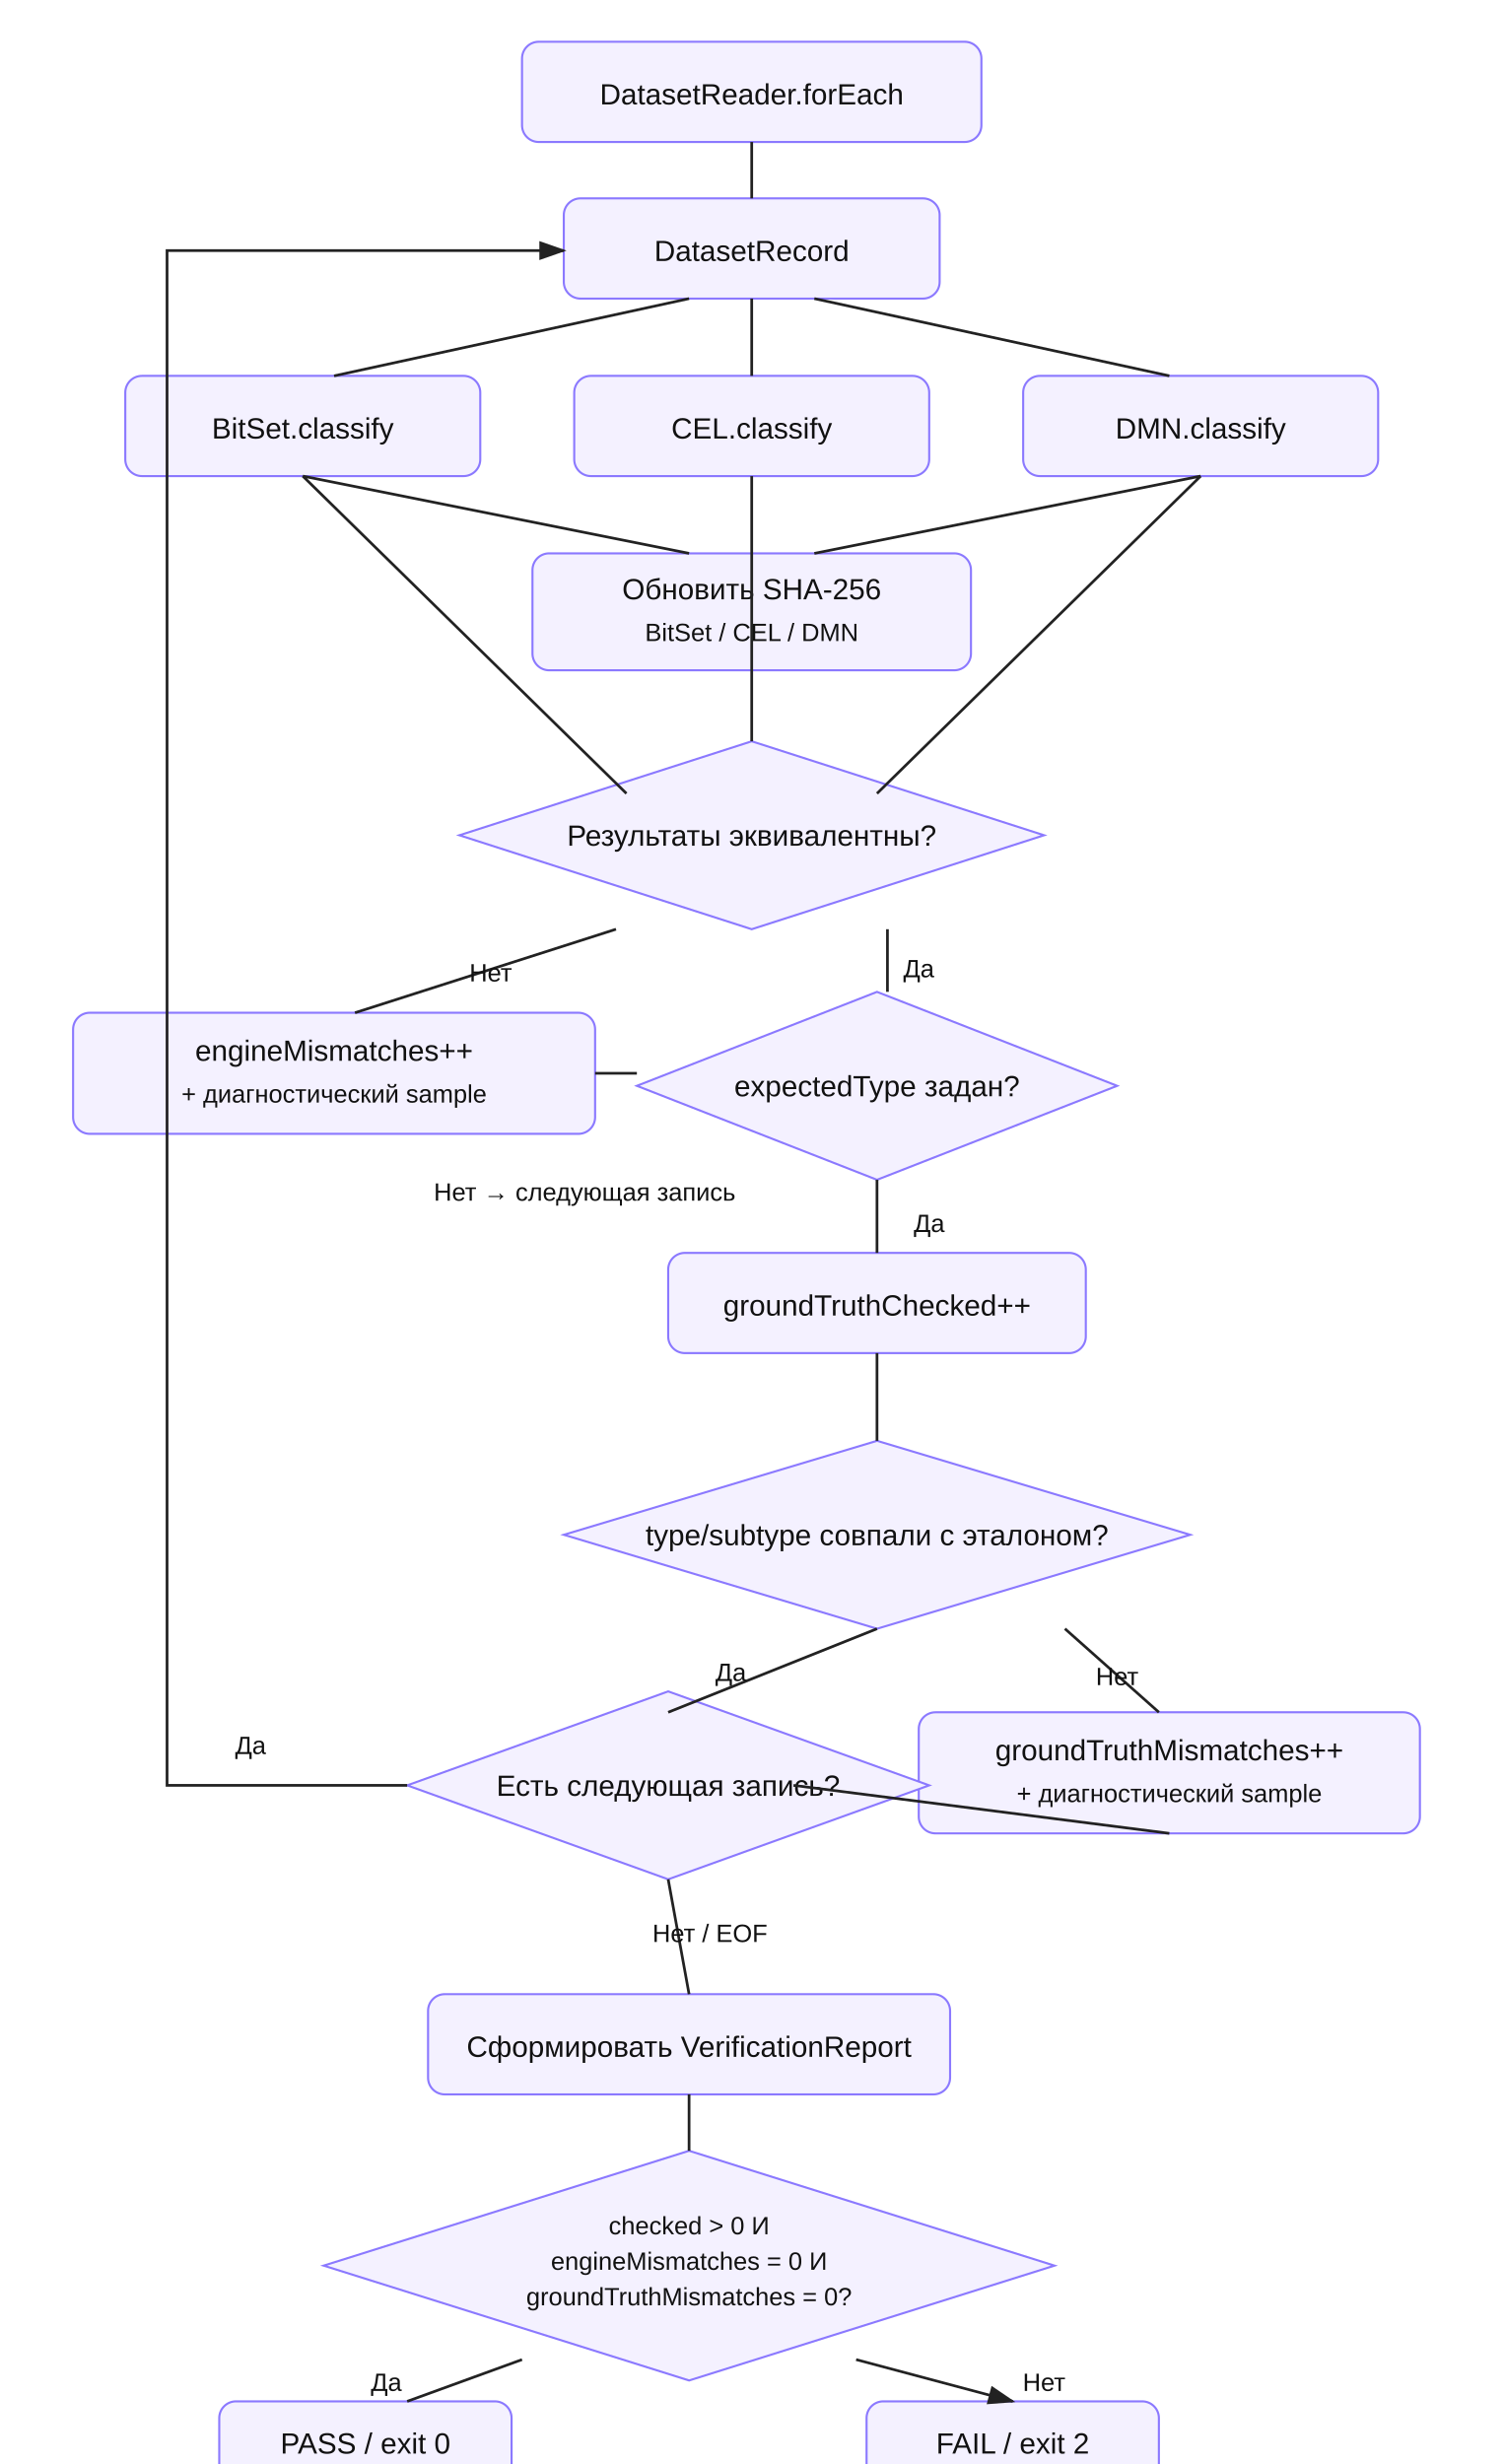
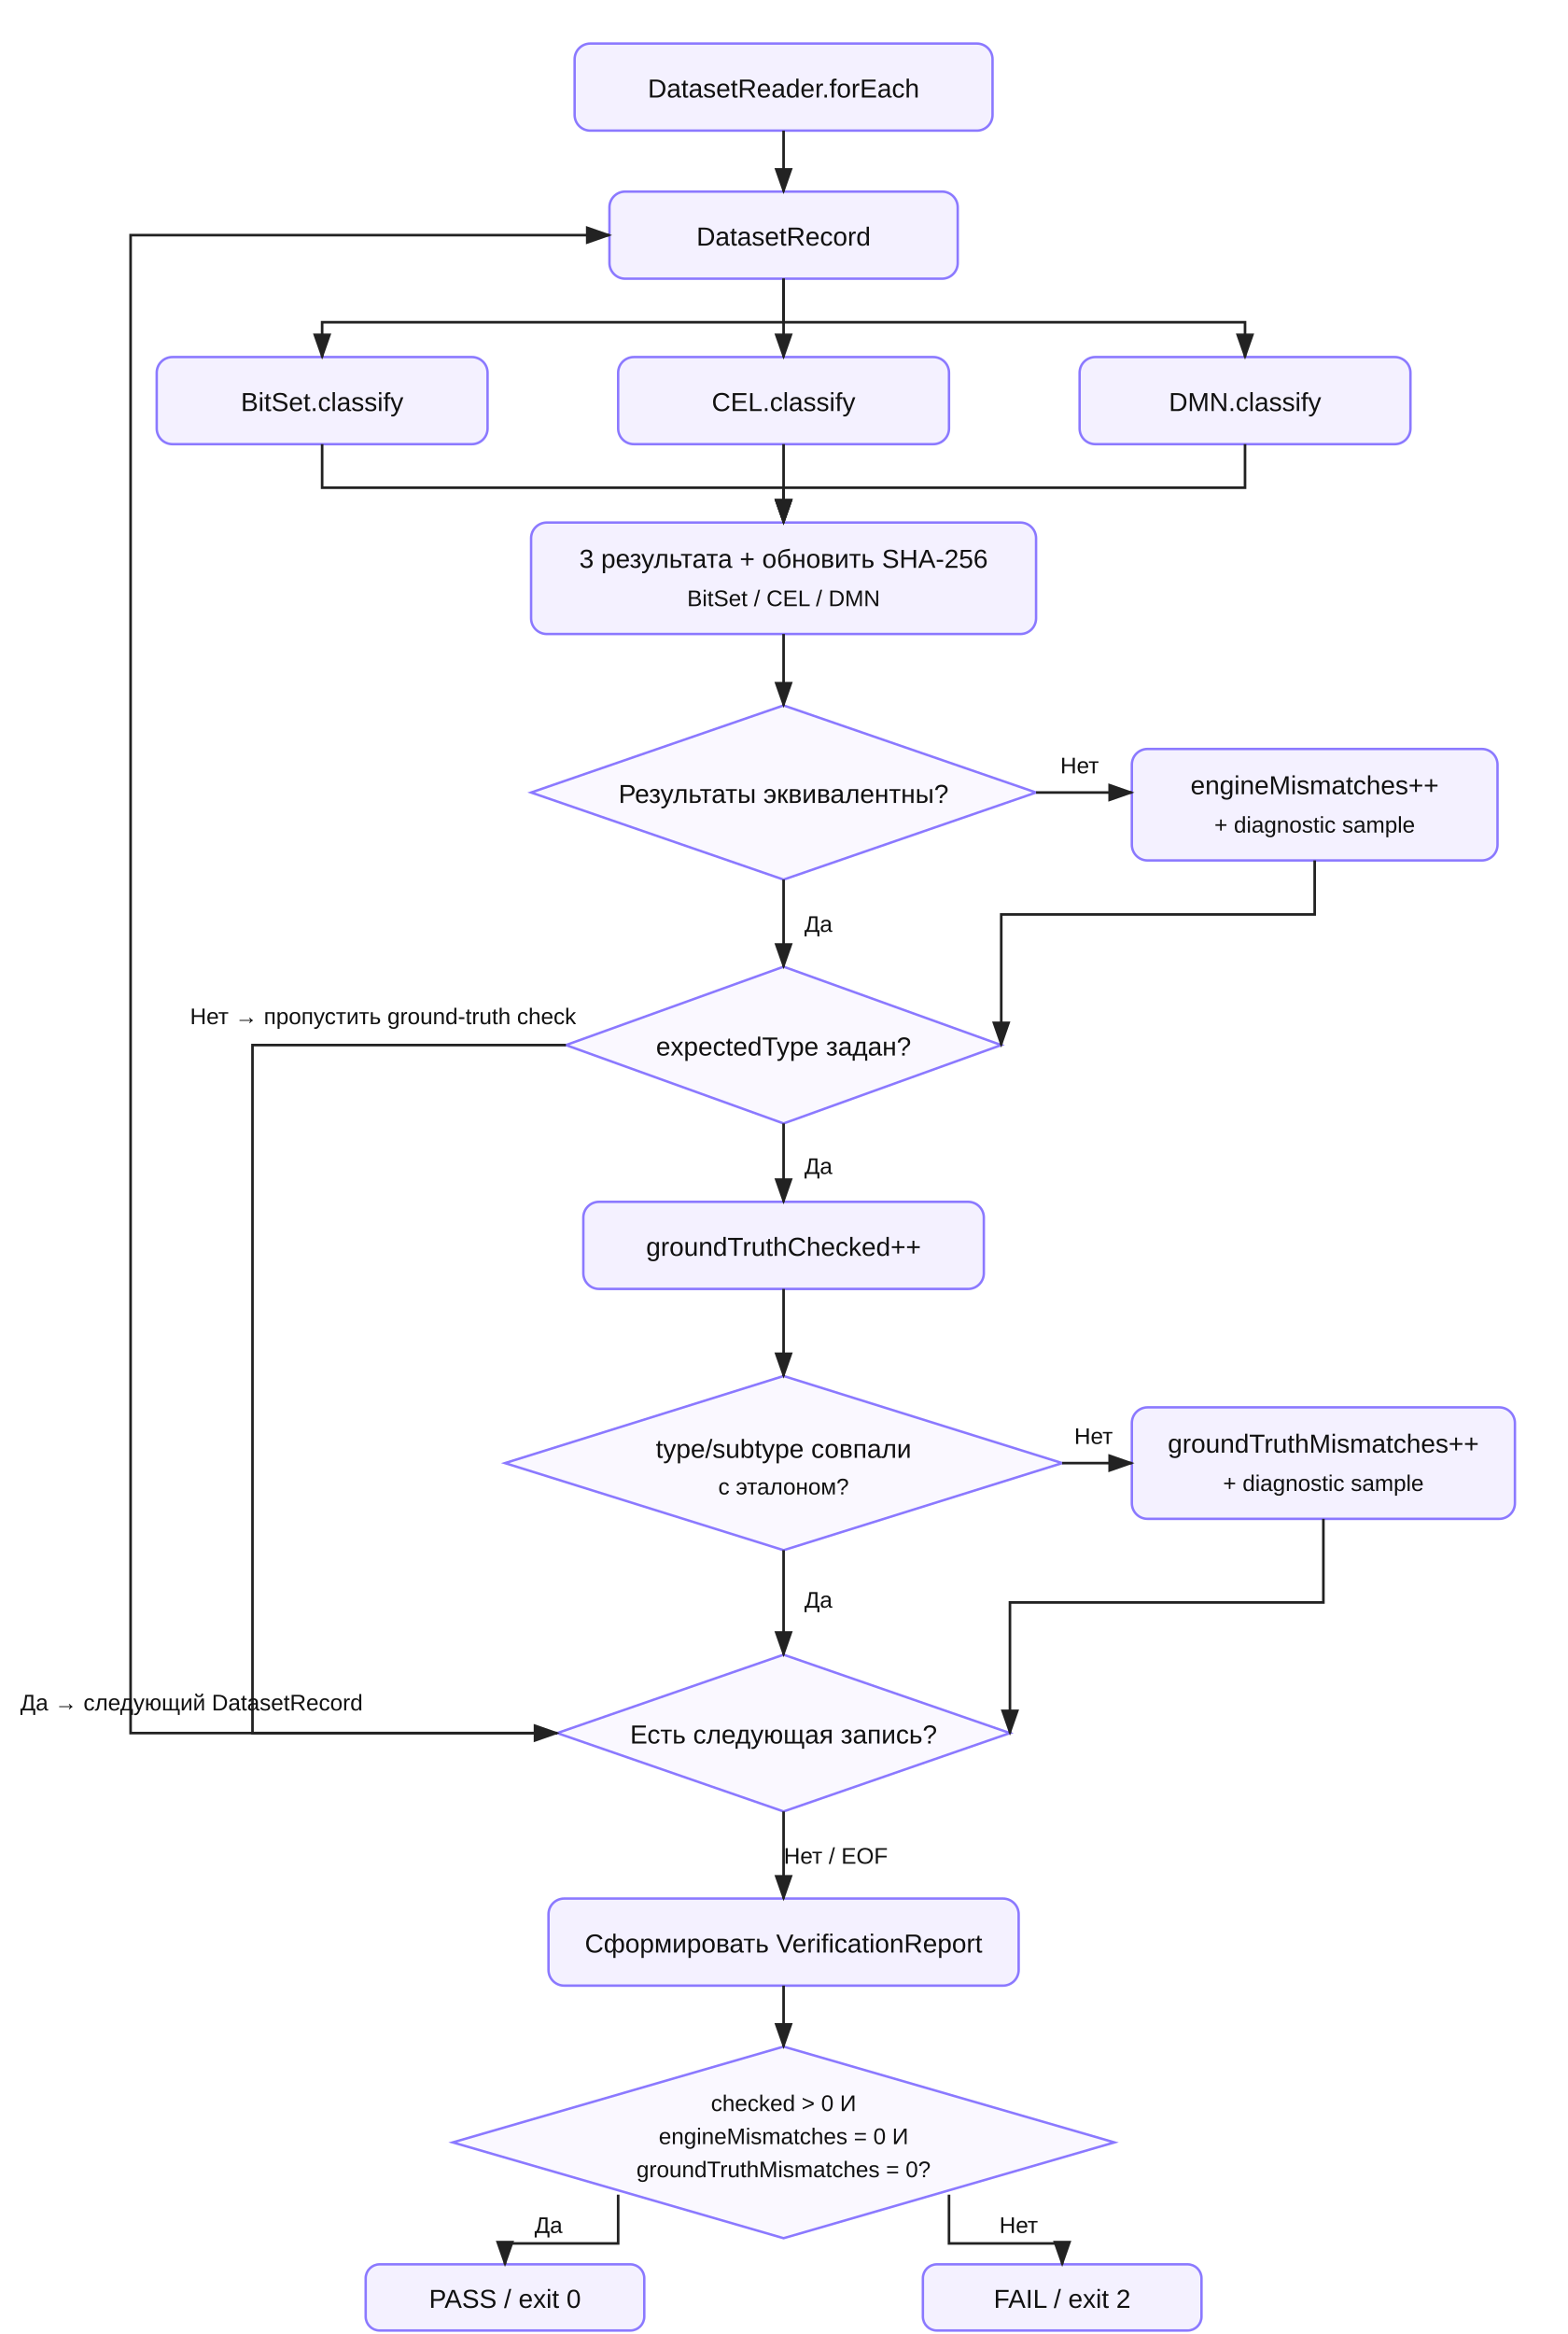
- <svg xmlns="http://www.w3.org/2000/svg" width="720" height="1180" viewBox="0 0 720 1180">
+ <svg xmlns="http://www.w3.org/2000/svg" width="900" height="1340" viewBox="0 0 900 1340">
  <defs>
-     <marker id="a" markerWidth="10" markerHeight="7" refX="9" refY="3.5" orient="auto">
+     <marker id="arrow" markerWidth="10" markerHeight="7" refX="9" refY="3.5" orient="auto">
      <polygon points="0 0,10 3.5,0 7" fill="#222" />
    </marker>
  </defs>
-   <style>.n{fill:#f4f1ff;stroke:#8b79ff}.t{font:14px Arial;fill:#111;text-anchor:middle}.s{font:12px Arial;fill:#111;text-anchor:middle}.e{stroke:#222;stroke-width:1.3;fill:none;marker-end:url(#a)}</style>
-   <rect class="n" x="250" y="20" width="220" height="48" rx="8" />
-   <text class="t" x="360" y="50">DatasetReader.forEach</text>
-   <rect class="n" x="270" y="95" width="180" height="48" rx="8" />
-   <text class="t" x="360" y="125">DatasetRecord</text>
-   <rect class="n" x="60" y="180" width="170" height="48" rx="8" />
-   <text class="t" x="145" y="210">BitSet.classify</text>
-   <rect class="n" x="275" y="180" width="170" height="48" rx="8" />
-   <text class="t" x="360" y="210">CEL.classify</text>
-   <rect class="n" x="490" y="180" width="170" height="48" rx="8" />
-   <text class="t" x="575" y="210">DMN.classify</text>
-   <rect class="n" x="255" y="265" width="210" height="56" rx="8" />
-   <text class="t" x="360" y="287">Обновить SHA-256</text>
-   <text class="s" x="360" y="307">BitSet / CEL / DMN</text>
-   <polygon class="n" points="360,355 500,400 360,445 220,400" />
-   <text class="t" x="360" y="405">Результаты эквивалентны?</text>
-   <rect class="n" x="35" y="485" width="250" height="58" rx="8" />
-   <text class="t" x="160" y="508">engineMismatches++</text>
-   <text class="s" x="160" y="528">+ диагностический sample</text>
-   <polygon class="n" points="420,475 535,520 420,565 305,520" />
-   <text class="t" x="420" y="525">expectedType задан?</text>
-   <rect class="n" x="320" y="600" width="200" height="48" rx="8" />
-   <text class="t" x="420" y="630">groundTruthChecked++</text>
-   <polygon class="n" points="420,690 570,735 420,780 270,735" />
-   <text class="t" x="420" y="740">type/subtype совпали с эталоном?</text>
-   <rect class="n" x="440" y="820" width="240" height="58" rx="8" />
-   <text class="t" x="560" y="843">groundTruthMismatches++</text>
-   <text class="s" x="560" y="863">+ диагностический sample</text>
-   <polygon class="n" points="320,810 445,855 320,900 195,855" />
-   <text class="t" x="320" y="860">Есть следующая запись?</text>
-   <rect class="n" x="205" y="955" width="250" height="48" rx="8" />
-   <text class="t" x="330" y="985">Сформировать VerificationReport</text>
-   <polygon class="n" points="330,1030 505,1085 330,1140 155,1085" />
-   <text class="s" x="330" y="1070">checked &gt; 0 И</text>
-   <text class="s" x="330" y="1087">engineMismatches = 0 И</text>
-   <text class="s" x="330" y="1104">groundTruthMismatches = 0?</text>
-   <rect class="n" x="105" y="1150" width="140" height="38" rx="8" />
-   <text class="t" x="175" y="1175">PASS / exit 0</text>
-   <rect class="n" x="415" y="1150" width="140" height="38" rx="8" />
-   <text class="t" x="485" y="1175">FAIL / exit 2</text>
-   <path class="e" d="M360 68V95M330 143L160 180M360 143V180M390 143L560 180M145 228L330 265M360 228V265M575 228L390 265M145 228L300 380M360 228V355M575 228L420 380M295 445L170 485M425 445V475M285 514H305M420 565V600M420 648V690M420 780L320 820M510 780L555 820M560 878L380 855M320 900L330 955M330 1003V1030M250 1130L195 1150M410 1130L485 1150" />
-   <text class="s" x="235" y="470">Нет</text>
-   <text class="s" x="440" y="468">Да</text>
-   <text class="s" x="280" y="575">Нет → следующая запись</text>
-   <text class="s" x="445" y="590">Да</text>
-   <text class="s" x="350" y="805">Да</text>
-   <text class="s" x="535" y="807">Нет</text>
-   <path class="e" d="M195 855H80V120H270" />
-   <text class="s" x="120" y="840">Да</text>
-   <text class="s" x="340" y="930">Нет / EOF</text>
-   <text class="s" x="185" y="1145">Да</text>
-   <text class="s" x="500" y="1145">Нет</text>
+   <style>
+     .node{fill:#f4f1ff;stroke:#8b79ff;stroke-width:1.4}
+     .decision{fill:#faf8ff;stroke:#8b79ff;stroke-width:1.4}
+     .txt{font:15px Arial,sans-serif;fill:#111;text-anchor:middle}
+     .small{font:13px Arial,sans-serif;fill:#111;text-anchor:middle}
+     .edge{stroke:#222;stroke-width:1.5;fill:none;marker-end:url(#arrow)}
+     .guide{stroke:#777;stroke-width:1.2;fill:none;stroke-dasharray:5 4}
+   </style>
+   <rect class="node" x="330" y="25" width="240" height="50" rx="9" />
+   <text class="txt" x="450" y="56">DatasetReader.forEach</text>
+   <rect class="node" x="350" y="110" width="200" height="50" rx="9" />
+   <text class="txt" x="450" y="141">DatasetRecord</text>
+   <rect class="node" x="90" y="205" width="190" height="50" rx="9" />
+   <text class="txt" x="185" y="236">BitSet.classify</text>
+   <rect class="node" x="355" y="205" width="190" height="50" rx="9" />
+   <text class="txt" x="450" y="236">CEL.classify</text>
+   <rect class="node" x="620" y="205" width="190" height="50" rx="9" />
+   <text class="txt" x="715" y="236">DMN.classify</text>
+   <rect class="node" x="305" y="300" width="290" height="64" rx="9" />
+   <text class="txt" x="450" y="326">3 результата + обновить SHA-256</text>
+   <text class="small" x="450" y="348">BitSet / CEL / DMN</text>
+   <polygon class="decision" points="450,405 595,455 450,505 305,455" />
+   <text class="txt" x="450" y="461">Результаты эквивалентны?</text>
+   <rect class="node" x="650" y="430" width="210" height="64" rx="9" />
+   <text class="txt" x="755" y="456">engineMismatches++</text>
+   <text class="small" x="755" y="478">+ diagnostic sample</text>
+   <polygon class="decision" points="450,555 575,600 450,645 325,600" />
+   <text class="txt" x="450" y="606">expectedType задан?</text>
+   <rect class="node" x="335" y="690" width="230" height="50" rx="9" />
+   <text class="txt" x="450" y="721">groundTruthChecked++</text>
+   <polygon class="decision" points="450,790 610,840 450,890 290,840" />
+   <text class="txt" x="450" y="837">type/subtype совпали</text>
+   <text class="small" x="450" y="858">с эталоном?</text>
+   <rect class="node" x="650" y="808" width="220" height="64" rx="9" />
+   <text class="txt" x="760" y="834">groundTruthMismatches++</text>
+   <text class="small" x="760" y="856">+ diagnostic sample</text>
+   <polygon class="decision" points="450,950 580,995 450,1040 320,995" />
+   <text class="txt" x="450" y="1001">Есть следующая запись?</text>
+   <rect class="node" x="315" y="1090" width="270" height="50" rx="9" />
+   <text class="txt" x="450" y="1121">Сформировать VerificationReport</text>
+   <polygon class="decision" points="450,1175 640,1230 450,1285 260,1230" />
+   <text class="small" x="450" y="1212">checked &gt; 0 И</text>
+   <text class="small" x="450" y="1231">engineMismatches = 0 И</text>
+   <text class="small" x="450" y="1250">groundTruthMismatches = 0?</text>
+   <rect class="node" x="210" y="1300" width="160" height="38" rx="8" />
+   <text class="txt" x="290" y="1325">PASS / exit 0</text>
+   <rect class="node" x="530" y="1300" width="160" height="38" rx="8" />
+   <text class="txt" x="610" y="1325">FAIL / exit 2</text>
+   <path class="edge" d="M450 75V110" />
+   <path class="edge" d="M450 160V185H185V205" />
+   <path class="edge" d="M450 160V205" />
+   <path class="edge" d="M450 160V185H715V205" />
+   <path class="edge" d="M185 255V280H450V300" />
+   <path class="edge" d="M450 255V300" />
+   <path class="edge" d="M715 255V280H450V300" />
+   <path class="edge" d="M450 364V405" />
+   <path class="edge" d="M450 505V555" />
+   <text class="small" x="470" y="535">Да</text>
+   <path class="edge" d="M595 455H650" />
+   <text class="small" x="620" y="444">Нет</text>
+   <path class="edge" d="M755 494V525H575V600" />
+   <path class="edge" d="M450 645V690" />
+   <text class="small" x="470" y="674">Да</text>
+   <path class="edge" d="M325 600H145V995H320" />
+   <text class="small" x="220" y="588">Нет → пропустить ground-truth check</text>
+   <path class="edge" d="M450 740V790" />
+   <path class="edge" d="M450 890V950" />
+   <text class="small" x="470" y="923">Да</text>
+   <path class="edge" d="M610 840H650" />
+   <text class="small" x="628" y="829">Нет</text>
+   <path class="edge" d="M760 872V920H580V995" />
+   <path class="edge" d="M320 995H75V135H350" />
+   <text class="small" x="110" y="982">Да → следующий DatasetRecord</text>
+   <path class="edge" d="M450 1040V1090" />
+   <text class="small" x="480" y="1070">Нет / EOF</text>
+   <path class="edge" d="M450 1140V1175" />
+   <path class="edge" d="M355 1260V1288H290V1300" />
+   <text class="small" x="315" y="1282">Да</text>
+   <path class="edge" d="M545 1260V1288H610V1300" />
+   <text class="small" x="585" y="1282">Нет</text>
</svg>
